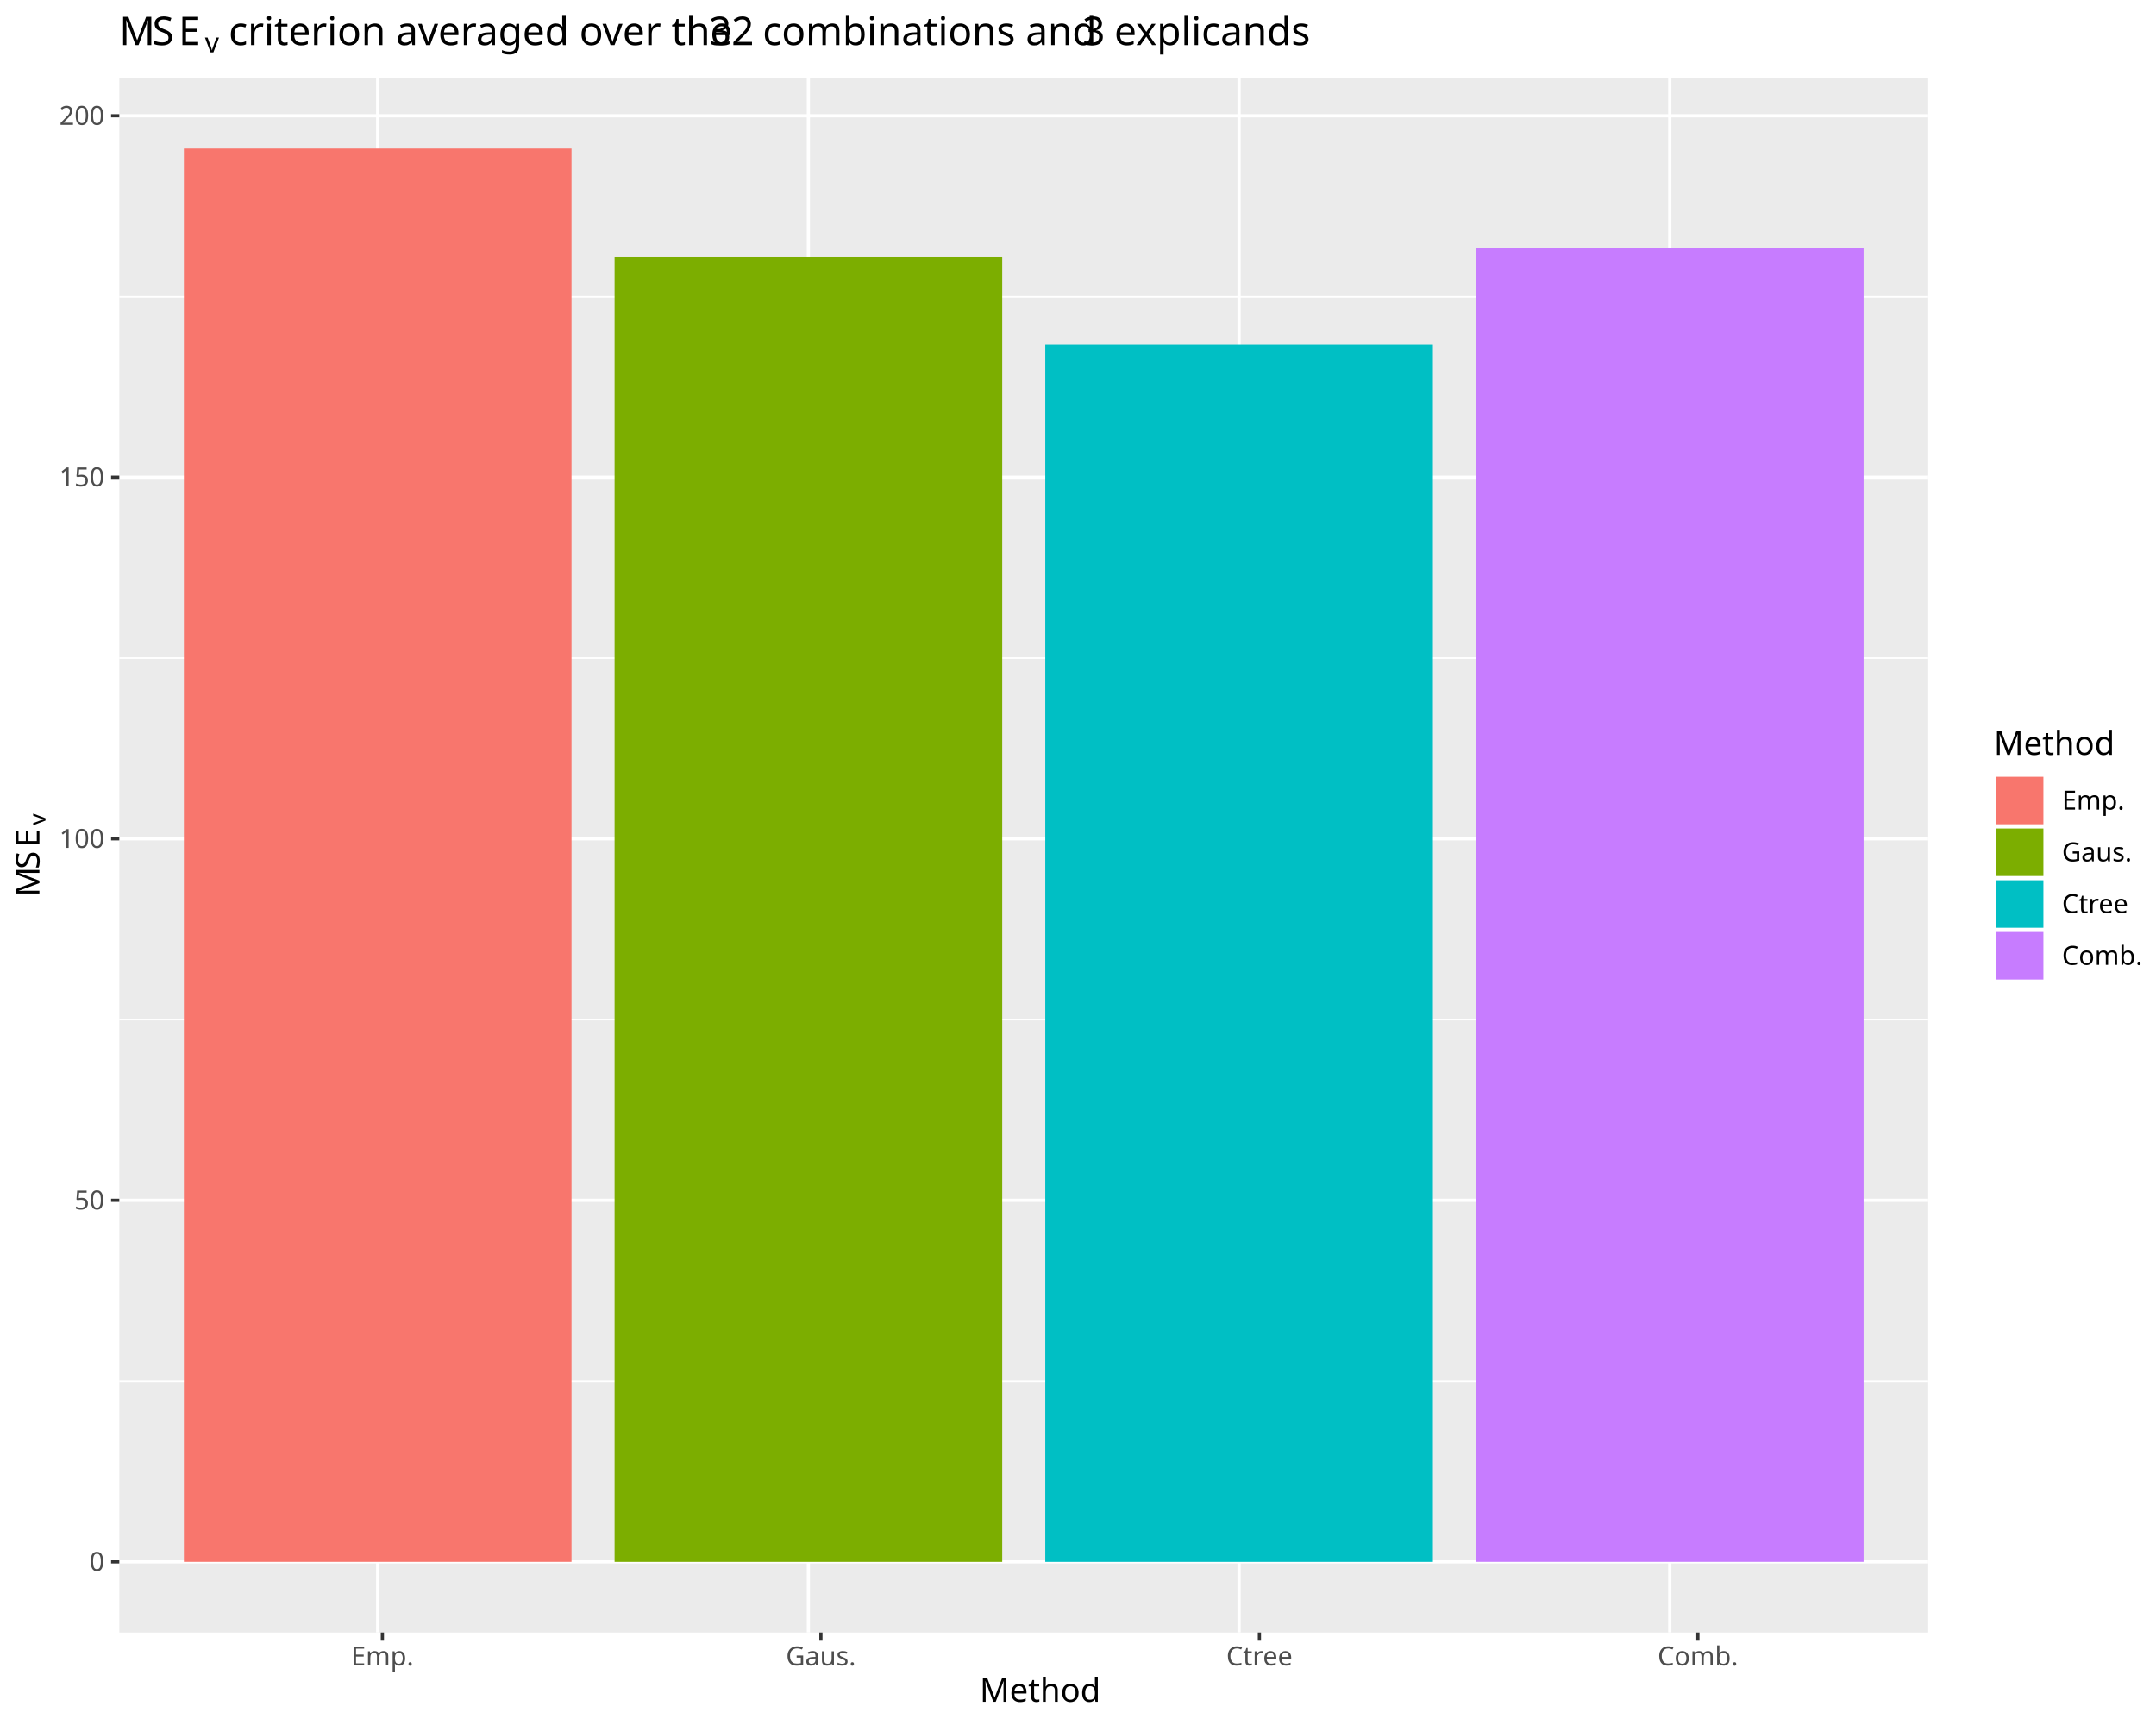
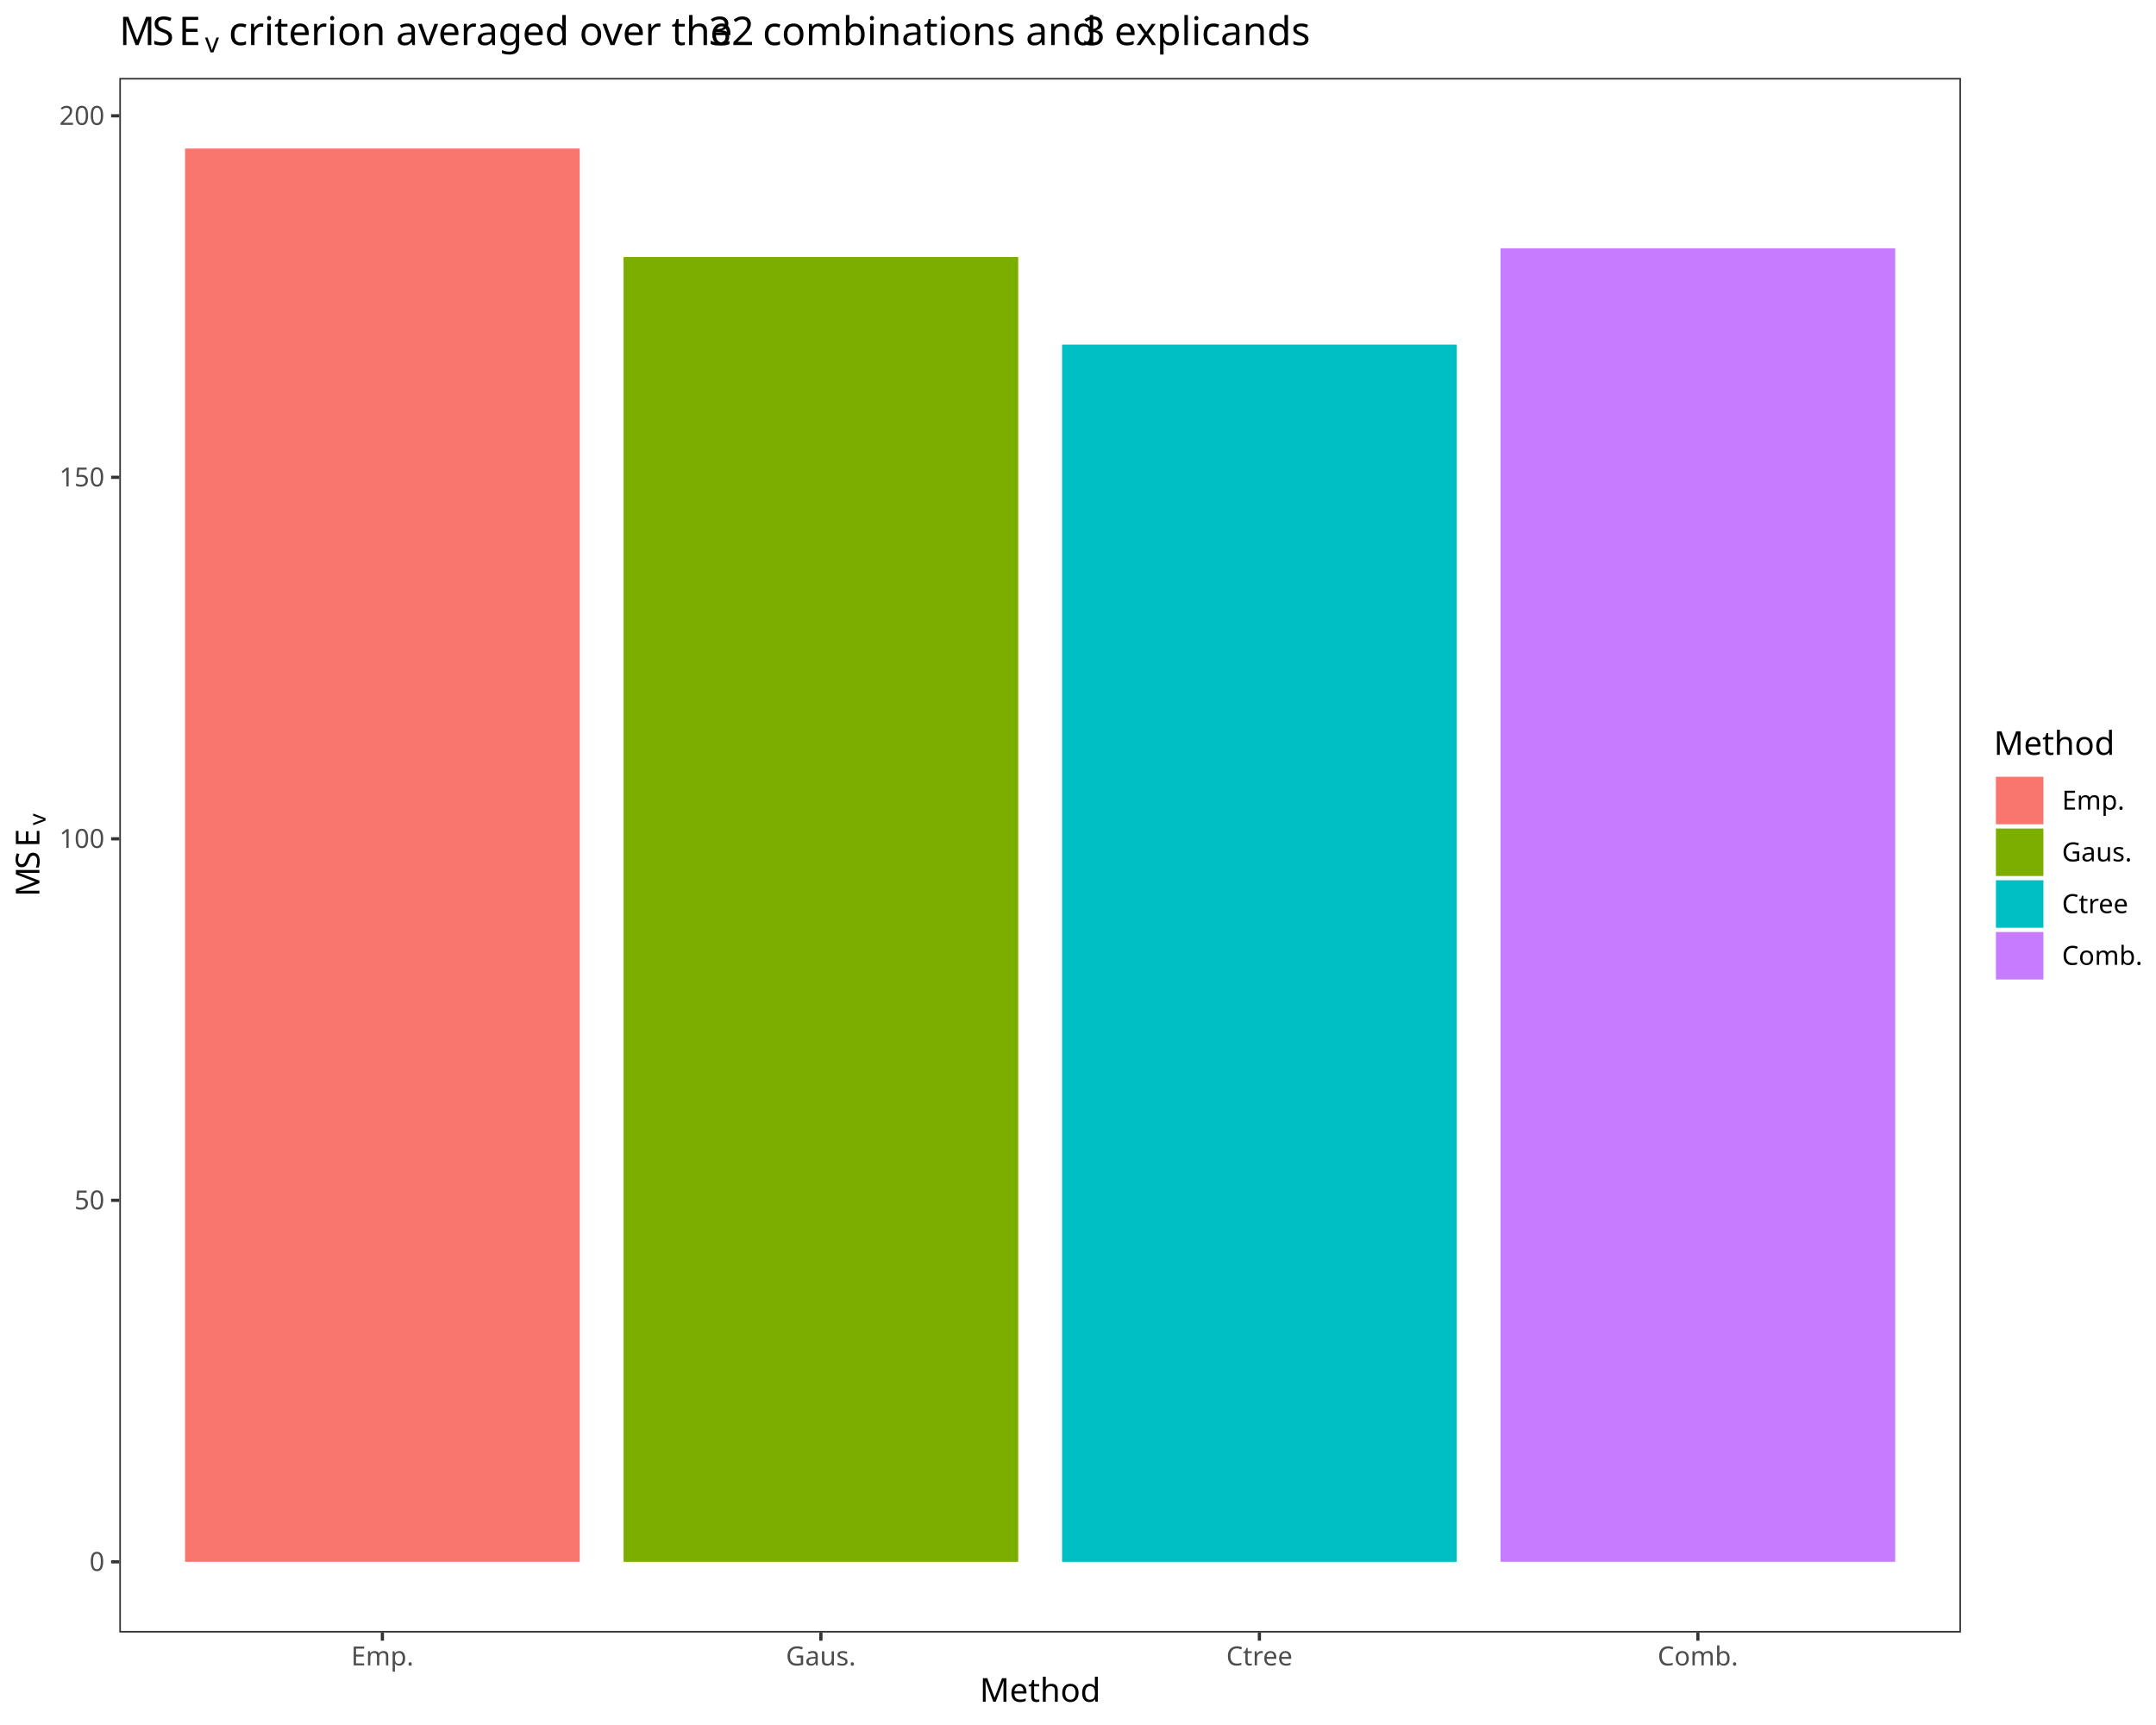
<svg xmlns="http://www.w3.org/2000/svg" class="svglite" data-engine-version="2.0" width="720.00pt" height="576.00pt" viewBox="0 0 720.00 576.00">
  <defs>
    <style type="text/css">
    .svglite line, .svglite polyline, .svglite polygon, .svglite path, .svglite rect, .svglite circle {
      fill: none;
      stroke: #000000;
      stroke-linecap: round;
      stroke-linejoin: round;
      stroke-miterlimit: 10.00;
    }
  </style>
  </defs>
  <rect width="100%" height="100%" style="stroke: none; fill: #FFFFFF;" />
  <defs>
    <clipPath id="cpMC4wMHw3MjAuMDB8MC4wMHw1NzYuMDA=">
      <rect x="0.00" y="0.00" width="720.00" height="576.00" />
    </clipPath>
  </defs>
  <g clip-path="url(#cpMC4wMHw3MjAuMDB8MC4wMHw1NzYuMDA=)">
    <rect x="0.00" y="0.00" width="720.00" height="576.00" style="stroke-width: 1.07; stroke: #FFFFFF; fill: #FFFFFF;" />
  </g>
  <defs>
    <clipPath id="cpMzkuODR8NjU0Ljg4fDI2LjAxfDU0NS4xMQ==">
      <rect x="39.84" y="26.01" width="615.04" height="519.11" />
    </clipPath>
  </defs>
-   <g clip-path="url(#cpMzkuODR8NjQzLjkyfDI2LjAxfDU0NS4xMQ==)">
-     <rect x="39.84" y="26.01" width="604.08" height="519.11" style="stroke-width: 1.07; stroke: none; fill: #EBEBEB;" />
-     <polyline points="39.84,461.16 643.92,461.16 " style="stroke-width: 0.53; stroke: #FFFFFF; stroke-linecap: butt;" />
-     <polyline points="39.84,340.45 643.92,340.45 " style="stroke-width: 0.53; stroke: #FFFFFF; stroke-linecap: butt;" />
-     <polyline points="39.84,219.74 643.92,219.74 " style="stroke-width: 0.53; stroke: #FFFFFF; stroke-linecap: butt;" />
-     <polyline points="39.84,99.02 643.92,99.02 " style="stroke-width: 0.53; stroke: #FFFFFF; stroke-linecap: butt;" />
-     <polyline points="39.84,521.52 643.92,521.52 " style="stroke-width: 1.07; stroke: #FFFFFF; stroke-linecap: butt;" />
-     <polyline points="39.84,400.80 643.92,400.80 " style="stroke-width: 1.07; stroke: #FFFFFF; stroke-linecap: butt;" />
-     <polyline points="39.84,280.09 643.92,280.09 " style="stroke-width: 1.07; stroke: #FFFFFF; stroke-linecap: butt;" />
-     <polyline points="39.84,159.38 643.92,159.38 " style="stroke-width: 1.07; stroke: #FFFFFF; stroke-linecap: butt;" />
-     <polyline points="39.84,38.67 643.92,38.67 " style="stroke-width: 1.07; stroke: #FFFFFF; stroke-linecap: butt;" />
-     <polyline points="126.13,545.11 126.13,26.01 " style="stroke-width: 1.07; stroke: #FFFFFF; stroke-linecap: butt;" />
-     <polyline points="269.96,545.11 269.96,26.01 " style="stroke-width: 1.07; stroke: #FFFFFF; stroke-linecap: butt;" />
-     <polyline points="413.79,545.11 413.79,26.01 " style="stroke-width: 1.07; stroke: #FFFFFF; stroke-linecap: butt;" />
-     <polyline points="557.62,545.11 557.62,26.01 " style="stroke-width: 1.07; stroke: #FFFFFF; stroke-linecap: butt;" />
-     <rect x="61.41" y="49.60" width="129.45" height="471.91" style="stroke-width: 1.07; stroke: none; stroke-linecap: butt; stroke-linejoin: miter; fill: #F8766D;" />
-     <rect x="205.24" y="85.82" width="129.45" height="435.70" style="stroke-width: 1.07; stroke: none; stroke-linecap: butt; stroke-linejoin: miter; fill: #7CAE00;" />
-     <rect x="349.07" y="115.07" width="129.45" height="406.45" style="stroke-width: 1.07; stroke: none; stroke-linecap: butt; stroke-linejoin: miter; fill: #00BFC4;" />
-     <rect x="492.90" y="82.90" width="129.45" height="438.61" style="stroke-width: 1.07; stroke: none; stroke-linecap: butt; stroke-linejoin: miter; fill: #C77CFF;" />
+   <g clip-path="url(#cpMzkuODR8NjU0Ljg4fDI2LjAxfDU0NS4xMQ==)">
+     <rect x="39.84" y="26.01" width="615.04" height="519.11" style="stroke-width: 1.07; stroke: none; fill: #FFFFFF;" />
+     <rect x="61.80" y="49.60" width="131.79" height="471.91" style="stroke-width: 1.07; stroke: none; stroke-linecap: butt; stroke-linejoin: miter; fill: #F8766D;" />
+     <rect x="208.24" y="85.82" width="131.79" height="435.70" style="stroke-width: 1.07; stroke: none; stroke-linecap: butt; stroke-linejoin: miter; fill: #7CAE00;" />
+     <rect x="354.68" y="115.07" width="131.79" height="406.45" style="stroke-width: 1.07; stroke: none; stroke-linecap: butt; stroke-linejoin: miter; fill: #00BFC4;" />
+     <rect x="501.12" y="82.90" width="131.79" height="438.61" style="stroke-width: 1.07; stroke: none; stroke-linecap: butt; stroke-linejoin: miter; fill: #C77CFF;" />
+     <rect x="39.84" y="26.01" width="615.04" height="519.11" style="stroke-width: 1.07; stroke: #333333;" />
  </g>
  <g clip-path="url(#cpMC4wMHw3MjAuMDB8MC4wMHw1NzYuMDA=)">
    <text x="34.90" y="524.54" text-anchor="end" style="font-size: 8.80px; fill: #4D4D4D; font-family: sans;" textLength="4.89px" lengthAdjust="spacingAndGlyphs">0</text>
    <text x="34.90" y="403.83" text-anchor="end" style="font-size: 8.80px; fill: #4D4D4D; font-family: sans;" textLength="9.79px" lengthAdjust="spacingAndGlyphs">50</text>
    <text x="34.90" y="283.12" text-anchor="end" style="font-size: 8.80px; fill: #4D4D4D; font-family: sans;" textLength="14.68px" lengthAdjust="spacingAndGlyphs">100</text>
    <text x="34.90" y="162.41" text-anchor="end" style="font-size: 8.80px; fill: #4D4D4D; font-family: sans;" textLength="14.68px" lengthAdjust="spacingAndGlyphs">150</text>
    <text x="34.90" y="41.70" text-anchor="end" style="font-size: 8.80px; fill: #4D4D4D; font-family: sans;" textLength="14.68px" lengthAdjust="spacingAndGlyphs">200</text>
    <polyline points="37.10,521.52 39.84,521.52 " style="stroke-width: 1.07; stroke: #333333; stroke-linecap: butt;" />
    <polyline points="37.10,400.80 39.84,400.80 " style="stroke-width: 1.07; stroke: #333333; stroke-linecap: butt;" />
    <polyline points="37.10,280.09 39.84,280.09 " style="stroke-width: 1.07; stroke: #333333; stroke-linecap: butt;" />
    <polyline points="37.10,159.38 39.84,159.38 " style="stroke-width: 1.07; stroke: #333333; stroke-linecap: butt;" />
    <polyline points="37.10,38.67 39.84,38.67 " style="stroke-width: 1.07; stroke: #333333; stroke-linecap: butt;" />
    <polyline points="127.70,547.85 127.70,545.11 " style="stroke-width: 1.07; stroke: #333333; stroke-linecap: butt;" />
    <polyline points="274.14,547.85 274.14,545.11 " style="stroke-width: 1.07; stroke: #333333; stroke-linecap: butt;" />
    <polyline points="420.58,547.85 420.58,545.11 " style="stroke-width: 1.07; stroke: #333333; stroke-linecap: butt;" />
    <polyline points="567.01,547.85 567.01,545.11 " style="stroke-width: 1.07; stroke: #333333; stroke-linecap: butt;" />
    <text x="127.70" y="556.10" text-anchor="middle" style="font-size: 8.80px; fill: #4D4D4D; font-family: sans;" textLength="20.54px" lengthAdjust="spacingAndGlyphs">Emp.</text>
    <text x="274.14" y="556.10" text-anchor="middle" style="font-size: 8.80px; fill: #4D4D4D; font-family: sans;" textLength="23.49px" lengthAdjust="spacingAndGlyphs">Gaus.</text>
    <text x="420.58" y="556.10" text-anchor="middle" style="font-size: 8.80px; fill: #4D4D4D; font-family: sans;" textLength="21.52px" lengthAdjust="spacingAndGlyphs">Ctree</text>
    <text x="567.01" y="556.10" text-anchor="middle" style="font-size: 8.80px; fill: #4D4D4D; font-family: sans;" textLength="25.92px" lengthAdjust="spacingAndGlyphs">Comb.</text>
    <text x="347.36" y="568.24" text-anchor="middle" style="font-size: 11.00px; font-family: sans;" textLength="36.70px" lengthAdjust="spacingAndGlyphs">Method</text>
    <text transform="translate(13.16,299.41) rotate(-90)" style="font-size: 11.00px; font-family: sans;" textLength="9.17px" lengthAdjust="spacingAndGlyphs">M</text>
    <text transform="translate(13.16,290.24) rotate(-90)" style="font-size: 11.00px; font-family: sans;" textLength="7.34px" lengthAdjust="spacingAndGlyphs">S</text>
    <text transform="translate(13.16,282.90) rotate(-90)" style="font-size: 11.00px; font-family: sans;" textLength="7.34px" lengthAdjust="spacingAndGlyphs">E</text>
    <text transform="translate(15.20,275.56) rotate(-90)" style="font-size: 7.70px; font-family: sans;" textLength="3.85px" lengthAdjust="spacingAndGlyphs">v</text>
    <rect x="665.84" y="243.33" width="48.68" height="84.45" style="stroke-width: 1.07; stroke: none; fill: #FFFFFF;" />
    <text x="665.84" y="252.05" style="font-size: 11.00px; font-family: sans;" textLength="36.70px" lengthAdjust="spacingAndGlyphs">Method</text>
    <rect x="665.84" y="258.67" width="17.28" height="17.28" style="stroke-width: 1.07; stroke: none; fill: #FFFFFF;" />
    <rect x="666.54" y="259.37" width="15.86" height="15.86" style="stroke-width: 1.07; stroke: none; stroke-linecap: butt; stroke-linejoin: miter; fill: #F8766D;" />
    <rect x="665.84" y="275.95" width="17.28" height="17.28" style="stroke-width: 1.07; stroke: none; fill: #FFFFFF;" />
    <rect x="666.54" y="276.65" width="15.86" height="15.86" style="stroke-width: 1.07; stroke: none; stroke-linecap: butt; stroke-linejoin: miter; fill: #7CAE00;" />
    <rect x="665.84" y="293.23" width="17.28" height="17.28" style="stroke-width: 1.07; stroke: none; fill: #FFFFFF;" />
    <rect x="666.54" y="293.93" width="15.86" height="15.86" style="stroke-width: 1.07; stroke: none; stroke-linecap: butt; stroke-linejoin: miter; fill: #00BFC4;" />
    <rect x="665.84" y="310.51" width="17.28" height="17.28" style="stroke-width: 1.07; stroke: none; fill: #FFFFFF;" />
    <rect x="666.54" y="311.21" width="15.86" height="15.86" style="stroke-width: 1.07; stroke: none; stroke-linecap: butt; stroke-linejoin: miter; fill: #C77CFF;" />
    <text x="688.60" y="270.33" style="font-size: 8.80px; font-family: sans;" textLength="20.54px" lengthAdjust="spacingAndGlyphs">Emp.</text>
    <text x="688.60" y="287.61" style="font-size: 8.80px; font-family: sans;" textLength="23.49px" lengthAdjust="spacingAndGlyphs">Gaus.</text>
    <text x="688.60" y="304.89" style="font-size: 8.80px; font-family: sans;" textLength="21.52px" lengthAdjust="spacingAndGlyphs">Ctree</text>
    <text x="688.60" y="322.17" style="font-size: 8.80px; font-family: sans;" textLength="25.92px" lengthAdjust="spacingAndGlyphs">Comb.</text>
    <text x="39.84" y="15.05" style="font-size: 13.20px; font-family: sans;" textLength="11.00px" lengthAdjust="spacingAndGlyphs">M</text>
    <text x="50.84" y="15.05" style="font-size: 13.20px; font-family: sans;" textLength="8.81px" lengthAdjust="spacingAndGlyphs">S</text>
    <text x="59.64" y="15.05" style="font-size: 13.20px; font-family: sans;" textLength="8.81px" lengthAdjust="spacingAndGlyphs">E</text>
    <text x="68.45" y="17.49" style="font-size: 9.24px; font-family: sans;" textLength="4.62px" lengthAdjust="spacingAndGlyphs">v</text>
    <text x="73.07" y="15.05" style="font-size: 13.20px; font-family: sans;" textLength="3.30px" lengthAdjust="spacingAndGlyphs"> </text>
    <text x="76.38" y="15.05" style="font-size: 13.20px; font-family: sans;" textLength="157.04px" lengthAdjust="spacingAndGlyphs">criterion averaged over the</text>
    <text x="233.41" y="15.05" style="font-size: 13.20px; font-family: sans;" textLength="3.30px" lengthAdjust="spacingAndGlyphs"> </text>
    <text x="236.72" y="15.05" style="font-size: 13.20px; font-family: sans;" textLength="14.68px" lengthAdjust="spacingAndGlyphs">32</text>
    <text x="251.40" y="15.05" style="font-size: 13.20px; font-family: sans;" textLength="3.30px" lengthAdjust="spacingAndGlyphs"> </text>
    <text x="254.70" y="15.05" style="font-size: 13.20px; font-family: sans;" textLength="103.48px" lengthAdjust="spacingAndGlyphs">combinations and</text>
    <text x="358.19" y="15.05" style="font-size: 13.20px; font-family: sans;" textLength="3.30px" lengthAdjust="spacingAndGlyphs"> </text>
    <text x="361.49" y="15.05" style="font-size: 13.20px; font-family: sans;" textLength="7.34px" lengthAdjust="spacingAndGlyphs">3</text>
    <text x="368.83" y="15.05" style="font-size: 13.20px; font-family: sans;" textLength="3.30px" lengthAdjust="spacingAndGlyphs"> </text>
    <text x="372.13" y="15.05" style="font-size: 13.20px; font-family: sans;" textLength="62.39px" lengthAdjust="spacingAndGlyphs">explicands</text>
  </g>
</svg>
